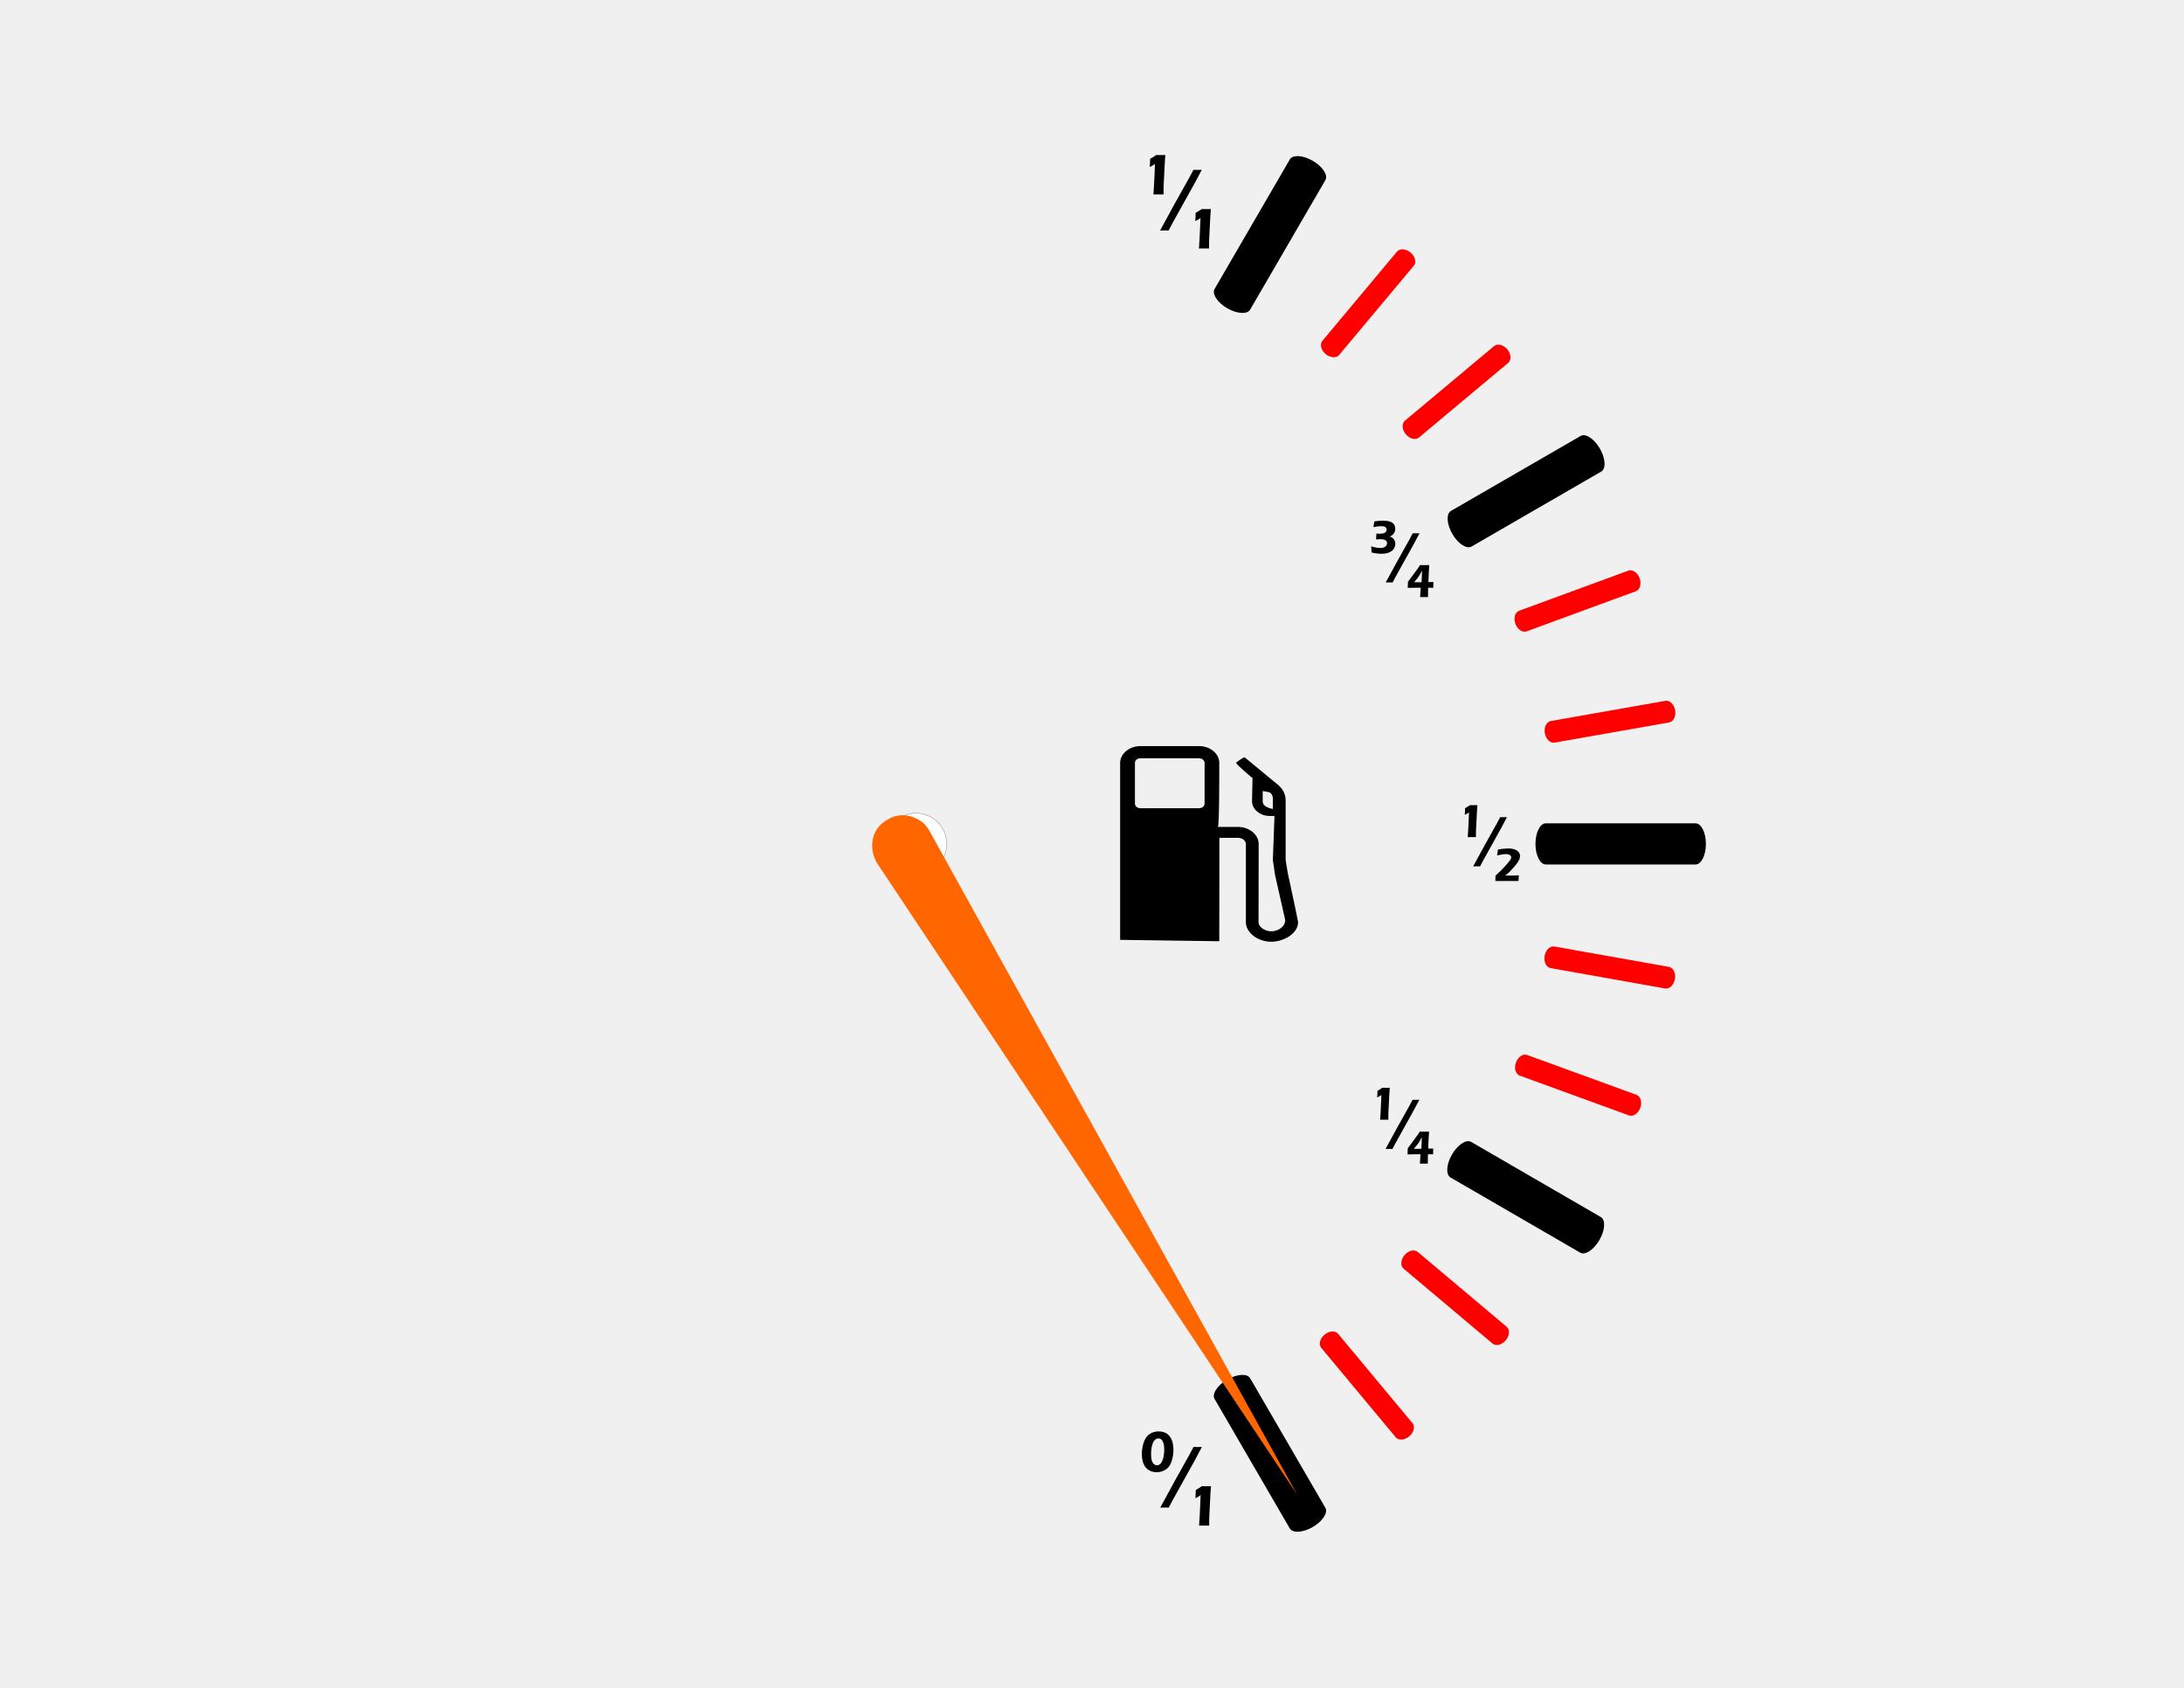
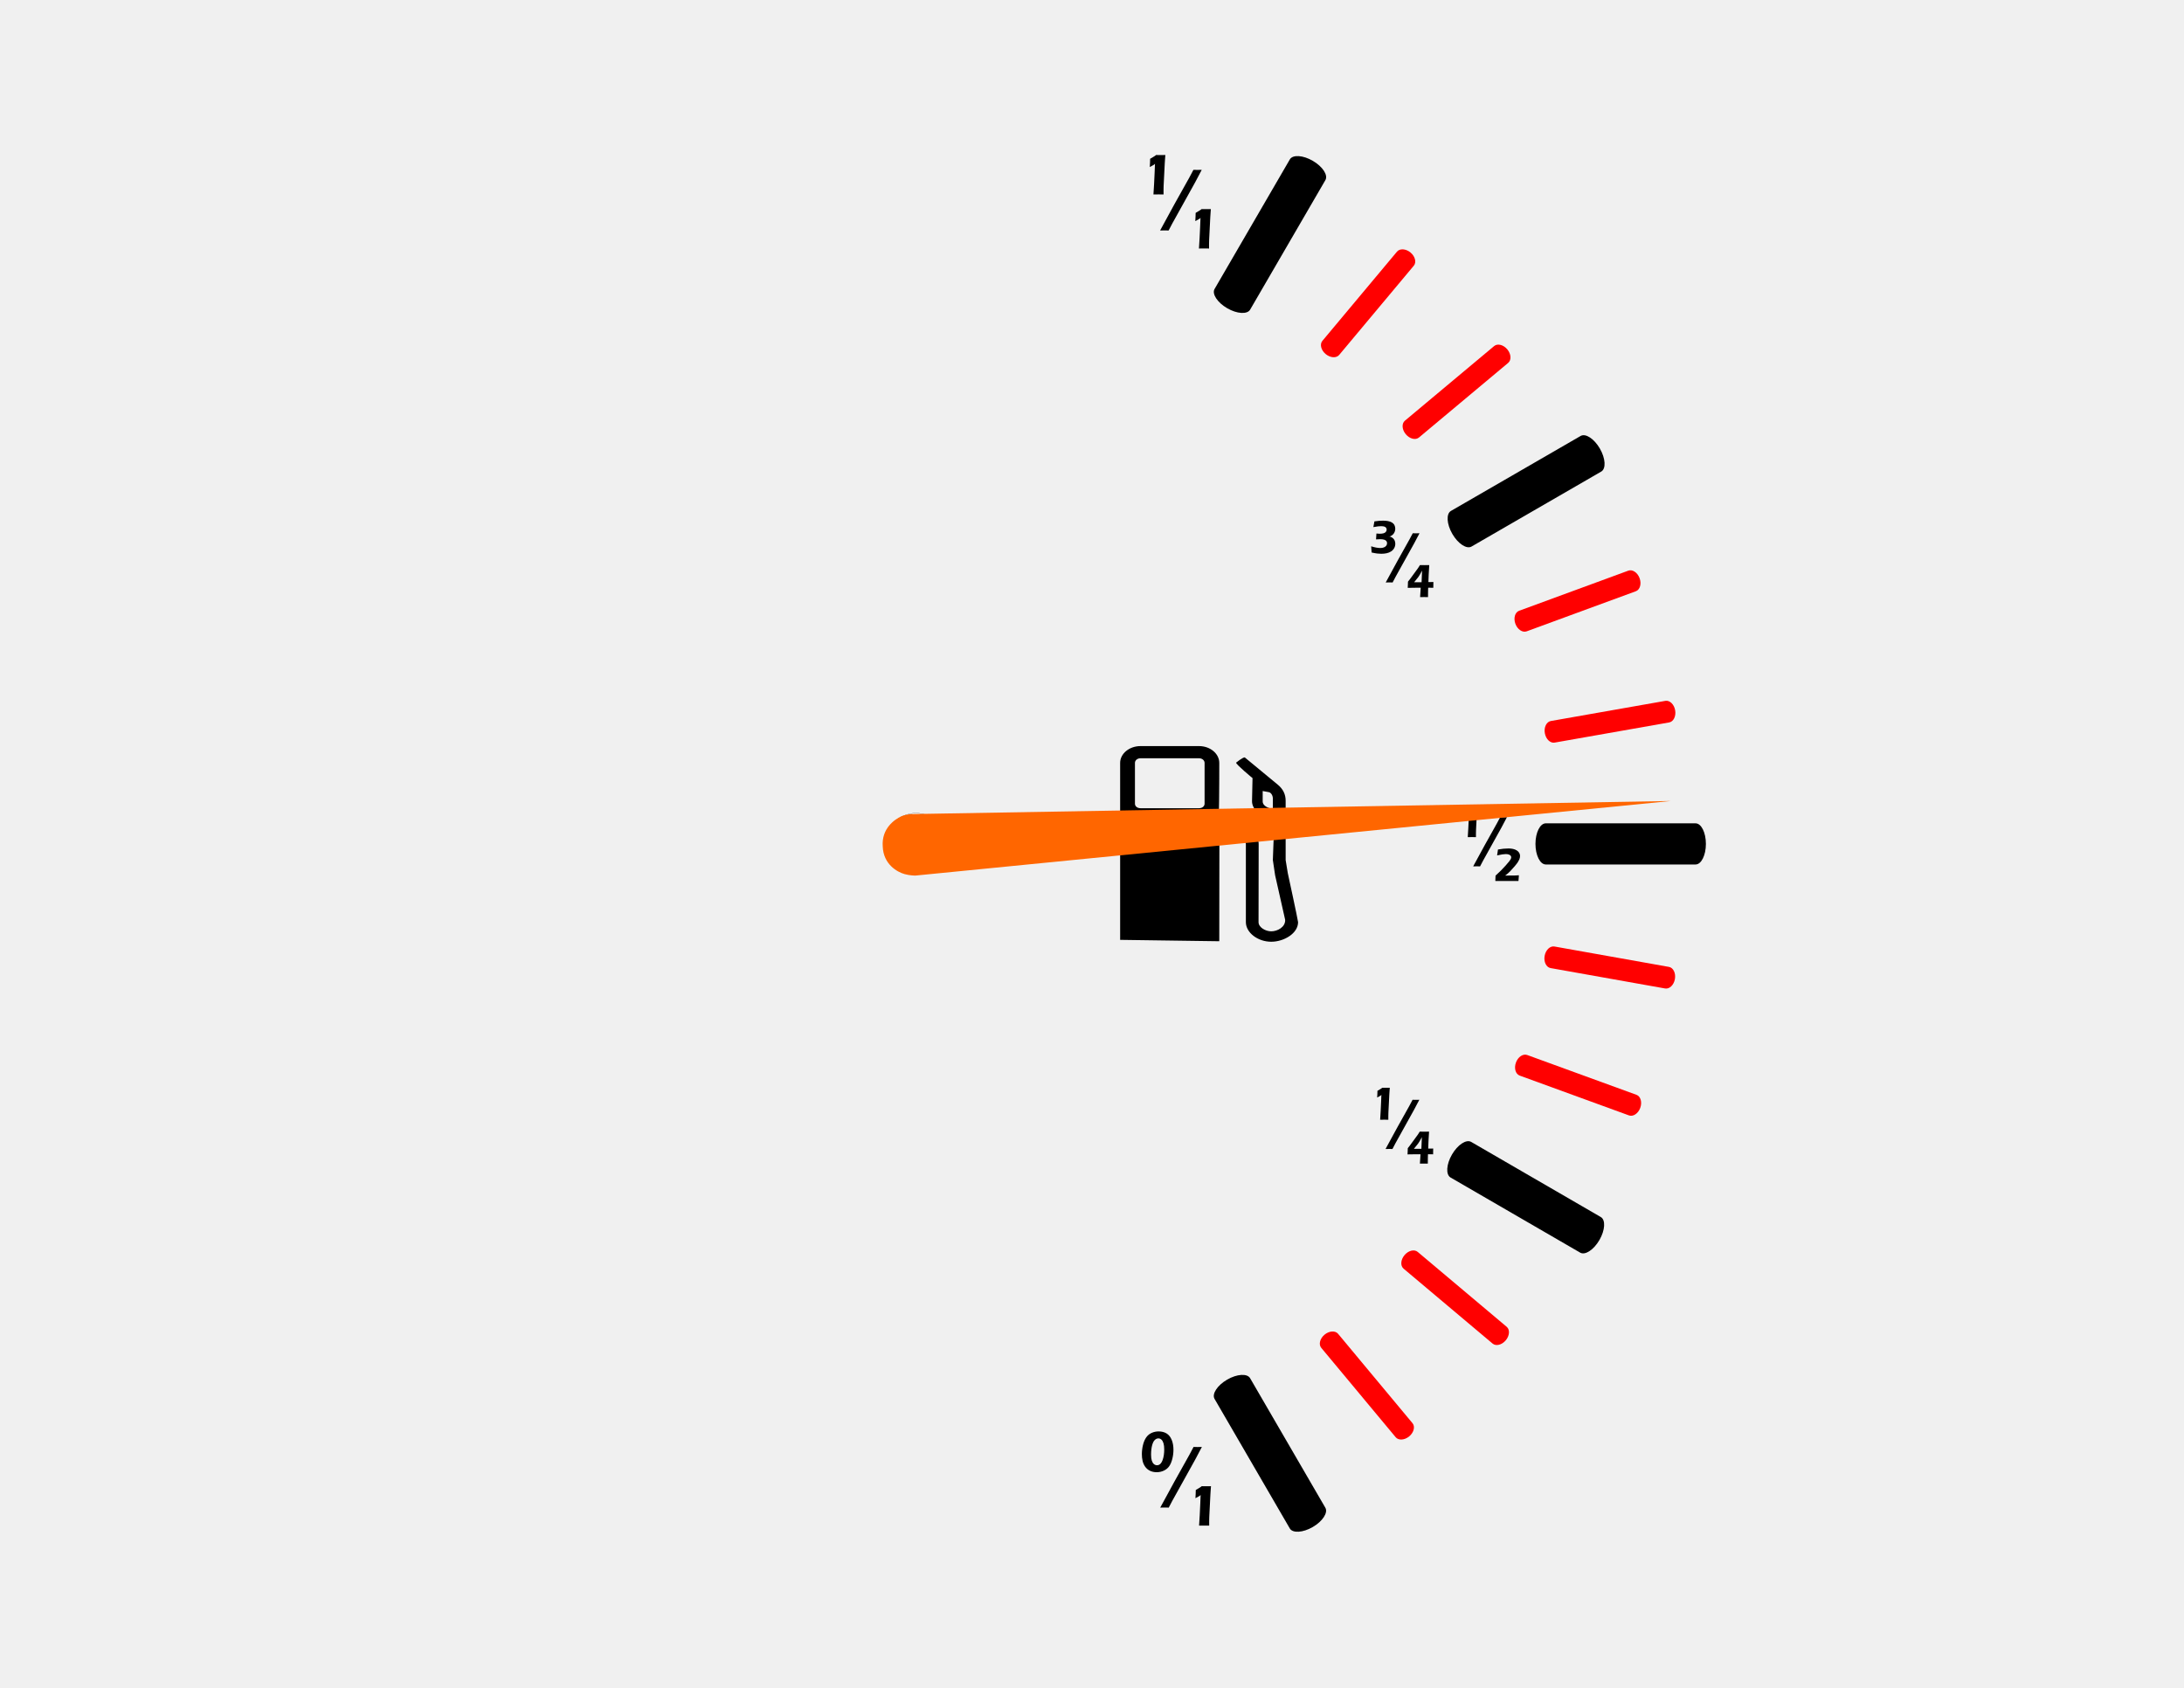
<svg xmlns="http://www.w3.org/2000/svg" id="svg6359" viewBox="0 0 990 765" version="1.0" width="400">
      {" "}
      <g id="layer1" transform="translate(-223.9 518.24)">
        {" "}
        <path id="path6946" style="fill:#000000" d="m740.87-180.08c-5.075 0-9.214 3.434-9.214 7.622v80.2l44.935 0.626 0.057-46.869h8.475c1.947 0 3.527 1.289 3.527 2.901v35.322c0 4.737 5.383 8.873 11.49 8.873 5.768 0 12.172-3.783 12.172-8.873-0.088-1.185-4.664-22.24-4.664-22.24 0-0.049-0.967-5.915-0.967-5.915v-26.904c0-2.881-1.166-5.258-3.526-7.224l-15.016-12.4c-1.032 0-3.925 2.389-3.925 2.389 0 0.867 7.451 6.996 7.451 6.996l-0.228 10.466c0 3.699 3.635 6.712 8.134 6.712h2.048l-0.739 19.965 1.024 6.882 4.55 20.192c0.177 3.284-3.452 5.233-6.314 5.233-2.641 0-5.745-1.821-5.745-4.152l0.057-35.379c0-4.31-4.25-7.793-9.442-7.793h-9.044c0.634-0.037 0.626-23.235 0.626-28.155v-0.853c0-4.188-4.098-7.622-9.158-7.622h-26.563zm0 5.517h26.563c1.416 0 2.503 0.945 2.503 2.105v18.486c0 1.172-1.087 2.048-2.503 2.048h-26.563c-1.431 0-2.503-0.876-2.503-2.048v-18.486c0-1.16 1.072-2.105 2.503-2.105zm55.401 14.846s2.256 0.39 2.787 0.512c1.092 0.232 1.791 1.591 1.82 2.787 0.029 1.209 0 4.835 0 4.835-3.349-0.61-4.607-2.037-4.607-3.356v-4.778z" />{" "}
        <path id="path3220" style="fill:none" d="m-219.85 533.12a201.71 201.71 0 1 1 0.377 403.42l-0.078-201.71z" transform="matrix(1.8202 0 0 1.8202 1038.7 -1473.3)" />{" "}
        <path id="path3990" style="stroke:#000000;stroke-width:1.25;fill:#ffffff" d="m-17.835 734.84a201.71 201.71 0 1 1 -403.42 0 201.71 201.71 0 1 1 403.42 0z" transform="matrix(.069018 0 0 .069018 654.26 -186.46)" />{" "}
        <rect id="rect3996" style="fill:#000000" rx="4.677" ry="14.616" height="18.648" width="77.258" y="-145.07" x="919.92" />{" "}
        <rect id="rect4000" style="fill:#ff0000" transform="rotate(-50.091)" rx="3.631" ry="7.784" height="9.932" width="59.979" y="398.18" x="803.61" />{" "}
        <rect id="rect4016" style="fill:#000000" transform="rotate(-59.844)" rx="4.677" ry="14.616" height="18.648" width="77.258" y="475.1" x="719.24" />{" "}
        <rect id="rect4018" style="fill:#000000" transform="rotate(59.847)" rx="4.677" ry="14.616" height="18.648" width="77.258" y="-630.14" x="484.46" />{" "}
        <rect id="rect4024" ry="14.616" style="fill:#000000" rx="4.677" transform="rotate(-30.027)" height="18.648" width="77.258" y="192.97" x="902.07" />{" "}
        <rect id="rect4026" style="fill:#000000" transform="rotate(30.093)" rx="4.677" ry="14.616" height="18.648" width="77.258" y="-447.23" x="765.71" />{" "}
        <rect id="rect4044" ry="7.784" style="fill:#ff0000" rx="3.631" transform="matrix(.7671 -.64152 .64152 .7671 0 0)" height="9.932" width="59.979" y="300.91" x="866.79" />{" "}
        <rect id="rect4046" style="fill:#ff0000" transform="rotate(-20.162)" rx="3.631" ry="7.784" height="9.932" width="59.979" y="87.897" x="936.18" />{" "}
        <rect id="rect4048" ry="7.784" style="fill:#ff0000" rx="3.631" transform="rotate(-9.9844)" height="9.932" width="59.979" y="-27.842" x="942.41" />{" "}
        <rect id="rect4050" style="fill:#ff0000" transform="rotate(20.02)" rx="3.631" ry="7.784" height="9.932" width="59.979" y="-351.3" x="843.47" />{" "}
        <rect id="rect4052" style="fill:#ff0000" transform="rotate(10.096)" rx="3.631" ry="7.784" height="9.932" width="59.979" y="-250.63" x="894.87" />{" "}
        <rect id="rect4054" ry="7.784" style="fill:#ff0000" rx="3.631" transform="rotate(40.084)" height="9.932" width="59.979" y="-520.35" x="691.02" />{" "}
        <rect id="rect4056" style="fill:#ff0000" transform="rotate(50.218)" rx="3.631" ry="7.784" height="9.932" width="59.979" y="-582.97" x="594.07" />{" "}
        <g id="text4161" style="fill:#000000">
          {" "}
          <path id="path4315" style="baseline-shift:super" d="m746.75-430.11c0.119-1.496 0.216-3.069 0.292-4.72l0.242-5.089c0.085-1.724 0.14-3.121 0.165-4.191-0.059 0.192-0.205 0.364-0.436 0.517-0.231 0.153-0.87 0.502-1.916 1.047 0.043-0.728 0.079-1.417 0.109-2.068 0.029-0.651 0.044-1.202 0.044-1.652 0.371-0.212 0.802-0.466 1.292-0.764 0.49-0.297 0.78-0.477 0.87-0.537 0.09-0.061 0.272-0.2 0.546-0.418 0.491 0.017 1.133 0.025 1.926 0.025 0.789 0 1.541-0.008 2.256-0.025l-0.143 2.013c-0.035 0.412-0.073 0.981-0.115 1.709l-0.509 10.133-0.037 1.481c-0.008 0.311-0.011 0.627-0.011 0.946l0.014 1.594c-0.766-0.017-1.488-0.025-2.166-0.025-0.785 0-1.592 0.008-2.421 0.025z" />{" "}
          <path id="path4317" style="" d="m749.77-413.77 6.452-11.84 6.734-12.046 1.925-3.614c0.717 0.026 1.304 0.039 1.761 0.039 0.472 0 1.14-0.013 2.004-0.039l-2.991 5.675-10.386 18.697-1.643 3.127c-0.729-0.026-1.261-0.039-1.596-0.039-0.473 0-1.226 0.013-2.258 0.039z" />{" "}
          <path id="path4319" style="baseline-shift:sub" d="m767.38-405.6c0.119-1.496 0.216-3.069 0.292-4.72l0.242-5.089c0.085-1.724 0.14-3.121 0.165-4.191-0.059 0.192-0.205 0.364-0.436 0.517-0.231 0.153-0.87 0.502-1.916 1.047 0.043-0.728 0.079-1.417 0.109-2.068 0.029-0.651 0.044-1.202 0.044-1.652 0.371-0.212 0.802-0.466 1.292-0.764 0.49-0.297 0.78-0.477 0.87-0.537 0.09-0.061 0.272-0.2 0.546-0.418 0.491 0.017 1.133 0.025 1.926 0.025 0.789 0 1.541-0.008 2.256-0.025l-0.143 2.013c-0.035 0.412-0.073 0.981-0.115 1.709l-0.509 10.133-0.037 1.481c-0.008 0.311-0.011 0.627-0.011 0.946l0.014 1.594c-0.766-0.017-1.488-0.025-2.166-0.025-0.785 0-1.592 0.008-2.421 0.025z" />{" "}
        </g>{" "}
        <g id="text4161-1" style="fill:#000000">
          {" "}
          <path id="path4301" style="baseline-shift:super" d="m889.23-138.82c0.097-1.214 0.175-2.49 0.237-3.829l0.196-4.129c0.069-1.399 0.114-2.532 0.134-3.401-0.048 0.156-0.166 0.296-0.354 0.42-0.188 0.124-0.706 0.407-1.555 0.85 0.035-0.591 0.064-1.15 0.088-1.678 0.024-0.528 0.035-0.975 0.035-1.341 0.301-0.172 0.651-0.378 1.049-0.62 0.398-0.241 0.633-0.387 0.706-0.436 0.073-0.049 0.221-0.162 0.443-0.339 0.398 0.014 0.919 0.02 1.563 0.02 0.64 0 1.25-0.007 1.83-0.02l-0.116 1.633c-0.029 0.334-0.06 0.796-0.093 1.386l-0.413 8.221-0.03 1.202c-0.006 0.253-0.009 0.508-0.009 0.767l0.011 1.294c-0.621-0.014-1.207-0.02-1.757-0.02-0.637 0-1.292 0.007-1.964 0.02z" />{" "}
          <path id="path4303" style="" d="m891.68-125.56 5.235-9.607 5.463-9.773 1.562-2.932c0.582 0.021 1.058 0.031 1.429 0.031 0.383 0 0.925-0.01 1.626-0.031l-2.427 4.604-8.427 15.17-1.333 2.537c-0.592-0.021-1.023-0.031-1.295-0.031-0.384 0-0.995 0.011-1.832 0.031z" />{" "}
          <path id="path4305" style="baseline-shift:sub" d="m901.73-118.93c0.021-0.413 0.031-0.695 0.031-0.846l0.065-1.588c0.882-0.79 1.687-1.553 2.415-2.289 0.728-0.735 1.455-1.504 2.179-2.305 0.725-0.802 1.281-1.459 1.669-1.973 0.289-0.377 0.485-0.665 0.586-0.865 0.101-0.199 0.168-0.363 0.199-0.491 0.031-0.128 0.047-0.253 0.047-0.376-0-0.323-0.098-0.587-0.295-0.793-0.197-0.206-0.477-0.37-0.841-0.494-0.364-0.123-0.792-0.185-1.284-0.185-0.459 0-0.973 0.043-1.54 0.129s-1.379 0.242-2.436 0.47l0.198-1.287c0.045-0.277 0.113-0.739 0.204-1.388 1.725-0.313 3.322-0.47 4.792-0.47 0.675 0 1.336 0.067 1.985 0.2 0.649 0.133 1.228 0.361 1.738 0.683 0.51 0.322 0.886 0.701 1.128 1.137 0.242 0.436 0.363 0.888 0.363 1.358-0 0.266-0.028 0.538-0.084 0.816-0.056 0.278-0.146 0.555-0.27 0.831-0.169 0.388-0.397 0.8-0.683 1.235-0.287 0.435-0.742 1.022-1.365 1.762-0.623 0.739-1.288 1.48-1.993 2.222-0.705 0.742-1.486 1.42-2.342 2.033h0.706l2.3-0.011c0.801 0 1.365-0.008 1.692-0.023 0.326-0.016 0.831-0.049 1.513-0.1-0.016 0.367-0.039 0.72-0.07 1.06-0.031 0.339-0.072 0.856-0.123 1.549-1.704-0.014-3.398-0.02-5.084-0.02-2.063 0-3.863 0.007-5.4 0.02z" />{" "}
        </g>{" "}
        <g id="text4161-1-9" style="fill:#000000">
          {" "}
          <path id="path4287" style="baseline-shift:super" d="m749.09 130.54c1.393 0 2.591 0.304 3.596 0.911 1.005 0.607 1.779 1.563 2.321 2.866 0.543 1.304 0.814 2.814 0.814 4.53-0 1.35-0.164 2.698-0.492 4.043-0.328 1.346-0.787 2.459-1.376 3.339-0.59 0.88-1.401 1.566-2.432 2.058-1.032 0.491-2.135 0.737-3.309 0.737-1.138 0-2.153-0.22-3.046-0.659s-1.617-1.055-2.175-1.847c-0.557-0.792-0.944-1.671-1.161-2.637-0.217-0.966-0.325-1.962-0.325-2.986 0-1.406 0.163-2.787 0.489-4.143 0.326-1.356 0.805-2.5 1.437-3.432 0.632-0.932 1.453-1.629 2.462-2.09 1.009-0.461 2.075-0.691 3.197-0.691zm-0.102 3.163c-0.277 0-0.553 0.057-0.828 0.169-0.275 0.113-0.547 0.304-0.817 0.573-0.27 0.269-0.495 0.59-0.677 0.961-0.182 0.372-0.349 0.827-0.501 1.367-0.152 0.54-0.272 1.186-0.359 1.938-0.087 0.752-0.131 1.526-0.131 2.322 0 1.139 0.11 2.051 0.331 2.736 0.22 0.686 0.538 1.208 0.954 1.566 0.416 0.358 0.888 0.537 1.418 0.537 0.289 0 0.571-0.058 0.847-0.173 0.276-0.115 0.563-0.34 0.861-0.673 0.298-0.333 0.573-0.84 0.825-1.521 0.252-0.681 0.436-1.434 0.554-2.259 0.118-0.826 0.176-1.655 0.176-2.489-0-1.147-0.108-2.088-0.325-2.823-0.217-0.735-0.526-1.291-0.929-1.668-0.403-0.376-0.869-0.565-1.398-0.565z" />{" "}
          <path id="path4289" style="" d="m749.83 165.07 6.452-11.84 6.734-12.046 1.925-3.614c0.717 0.026 1.304 0.039 1.761 0.039 0.472 0 1.14-0.013 2.004-0.039l-2.991 5.675-10.386 18.697-1.643 3.127c-0.729-0.026-1.261-0.039-1.596-0.039-0.473 0-1.226 0.013-2.258 0.039z" />{" "}
          <path id="path4291" style="baseline-shift:sub" d="m767.44 173.24c0.119-1.496 0.216-3.069 0.292-4.72l0.242-5.089c0.085-1.724 0.14-3.121 0.165-4.191-0.059 0.192-0.205 0.364-0.436 0.517-0.231 0.153-0.87 0.502-1.916 1.047 0.043-0.728 0.079-1.417 0.109-2.068 0.029-0.651 0.044-1.202 0.044-1.652 0.371-0.212 0.802-0.466 1.292-0.764 0.49-0.297 0.78-0.477 0.87-0.537 0.09-0.061 0.272-0.2 0.546-0.418 0.491 0.017 1.133 0.025 1.926 0.025 0.789 0 1.541-0.008 2.256-0.025l-0.143 2.013c-0.035 0.412-0.073 0.981-0.115 1.709l-0.509 10.133-0.037 1.481c-0.008 0.311-0.011 0.627-0.011 0.946l0.014 1.594c-0.766-0.017-1.488-0.025-2.166-0.025-0.785 0-1.592 0.008-2.421 0.025z" />{" "}
        </g>{" "}
        <g id="text4161-1-9-2" style="fill:#000000">
          {" "}
          <path id="path4294" style="baseline-shift:super" d="m849.51-10.726c0.097-1.214 0.175-2.49 0.237-3.829l0.196-4.129c0.069-1.399 0.114-2.532 0.134-3.401-0.048 0.156-0.166 0.296-0.354 0.42-0.188 0.124-0.706 0.407-1.555 0.85 0.035-0.591 0.064-1.15 0.088-1.678 0.024-0.528 0.035-0.975 0.035-1.341 0.301-0.172 0.651-0.378 1.049-0.62 0.398-0.241 0.633-0.387 0.706-0.436 0.073-0.049 0.221-0.162 0.443-0.339 0.398 0.014 0.919 0.02 1.563 0.02 0.64 0 1.25-0.007 1.83-0.02l-0.116 1.633c-0.029 0.334-0.06 0.796-0.093 1.386l-0.413 8.221-0.03 1.202c-0.006 0.253-0.009 0.508-0.009 0.767l0.011 1.294c-0.621-0.014-1.207-0.02-1.757-0.02-0.637 0-1.292 0.007-1.964 0.02z" />{" "}
          <path id="path4296" style="" d="m851.96 2.535 5.235-9.607 5.463-9.773 1.562-2.932c0.582 0.021 1.058 0.031 1.429 0.031 0.383 0 0.925-0.01 1.626-0.031l-2.427 4.604-8.427 15.17-1.333 2.537c-0.592-0.021-1.023-0.031-1.295-0.031-0.384 1e-7 -0.995 0.01-1.832 0.031z" />{" "}
          <path id="path4298" style="baseline-shift:sub" d="m867.54 9.166c0.131-1.542 0.221-2.958 0.268-4.25h-1.849l-4.032 0.062c0.015-0.254 0.038-0.714 0.068-1.379 0.03-0.666 0.046-1.145 0.046-1.438l0.889-1.123c0.116-0.154 0.391-0.527 0.825-1.118l2.212-3.03c0.26-0.37 0.478-0.667 0.651-0.89 0.174-0.223 0.455-0.668 0.844-1.336 0.787 0.013 1.516 0.019 2.186 0.019 0.628 0 1.307-0.007 2.037-0.02-0.209 3.091-0.336 5.652-0.382 7.683 0.073 0.002 0.388 0.003 0.945 0.003 0.537 0 0.975-0.01 1.315-0.031-0.021 0.63-0.031 1.319-0.031 2.067v0.562c-0.587-0.028-1.363-0.041-2.327-0.041-0.013 0.199-0.025 0.425-0.035 0.675-0.01 0.251-0.02 0.706-0.03 1.366-0.01 0.66-0.014 1.134-0.013 1.421v0.798c-0.684-0.014-1.267-0.02-1.749-0.02-0.438 1e-7 -1.051 0.007-1.841 0.02zm0.671-6.724c0.014-0.262 0.02-0.424 0.02-0.487l0.196-4.787c-0.778 1.479-1.354 2.459-1.728 2.94l-1.874 2.334z" />{" "}
        </g>{" "}
        <g id="text4161-1-9-1" style="fill:#000000">
          {" "}
          <path id="path4308" style="baseline-shift:super" d="m845.66-267.83c-0.06-1.024-0.132-1.958-0.216-2.804 1.612 0.516 3.013 0.774 4.204 0.774 0.575 0 1.091-0.089 1.547-0.268 0.456-0.179 0.813-0.432 1.073-0.76 0.259-0.328 0.389-0.713 0.389-1.156-0-0.369-0.104-0.69-0.313-0.965-0.208-0.275-0.549-0.484-1.022-0.629-0.473-0.145-1.093-0.217-1.859-0.217-0.492 0-1.095 0.031-1.81 0.093 0.07-0.953 0.129-1.843 0.179-2.67 0.562 0.069 1.033 0.103 1.415 0.103 0.592 0 1.142-0.054 1.649-0.163 0.507-0.109 0.896-0.325 1.168-0.649 0.272-0.324 0.407-0.675 0.407-1.052-0-0.151-0.023-0.298-0.068-0.439-0.045-0.141-0.108-0.271-0.189-0.388-0.081-0.117-0.183-0.221-0.306-0.31-0.123-0.09-0.259-0.163-0.409-0.22-0.15-0.057-0.369-0.106-0.657-0.146-0.288-0.04-0.589-0.06-0.905-0.06-0.437 0-0.895 0.029-1.375 0.087-0.48 0.058-1.185 0.17-2.117 0.336l0.208-1.146 0.266-1.455c0.893-0.124 1.623-0.208 2.191-0.251 0.568-0.043 1.16-0.065 1.775-0.065 0.734 0 1.45 0.06 2.148 0.181 0.698 0.12 1.305 0.336 1.822 0.646 0.516 0.31 0.898 0.711 1.144 1.204 0.246 0.492 0.369 1.027 0.369 1.606-0 0.376-0.054 0.747-0.163 1.112-0.109 0.366-0.271 0.706-0.486 1.02-0.215 0.314-0.458 0.574-0.727 0.78-0.269 0.206-0.529 0.37-0.781 0.493-0.252 0.122-0.561 0.172-0.928 0.15 0.381-0.008 0.711 0.037 0.992 0.137 0.281 0.1 0.558 0.251 0.831 0.454 0.274 0.203 0.506 0.439 0.696 0.707 0.191 0.268 0.334 0.578 0.431 0.93 0.096 0.352 0.145 0.712 0.145 1.079-0 0.678-0.161 1.32-0.483 1.924-0.322 0.605-0.789 1.106-1.4 1.504-0.612 0.398-1.299 0.677-2.062 0.836-0.763 0.159-1.557 0.238-2.383 0.238-0.611 0-1.235-0.038-1.873-0.114-0.638-0.076-1.477-0.231-2.517-0.463z" />{" "}
          <path id="path4310" style="" d="m852.04-254.24 5.235-9.607 5.463-9.773 1.562-2.932c0.582 0.021 1.058 0.031 1.429 0.031 0.383 0 0.925-0.01 1.626-0.031l-2.427 4.604-8.427 15.17-1.333 2.537c-0.592-0.021-1.023-0.031-1.295-0.031-0.384 0-0.995 0.01-1.832 0.031z" />{" "}
          <path id="path4312" style="baseline-shift:sub" d="m867.63-247.61c0.131-1.542 0.221-2.958 0.268-4.25h-1.849l-4.032 0.062c0.015-0.254 0.038-0.714 0.068-1.379 0.03-0.666 0.046-1.145 0.046-1.438l0.889-1.123c0.116-0.154 0.391-0.527 0.825-1.118l2.212-3.03c0.26-0.37 0.478-0.667 0.651-0.89 0.174-0.223 0.455-0.668 0.844-1.336 0.787 0.013 1.516 0.019 2.186 0.019 0.628 0 1.307-0.007 2.037-0.02-0.209 3.091-0.336 5.652-0.382 7.683 0.073 0.002 0.388 0.003 0.945 0.003 0.537 0 0.975-0.01 1.315-0.031-0.021 0.63-0.031 1.319-0.031 2.067v0.562c-0.587-0.028-1.363-0.041-2.327-0.041-0.013 0.199-0.025 0.425-0.035 0.675-0.01 0.251-0.02 0.706-0.03 1.366-0.01 0.66-0.014 1.134-0.013 1.421v0.798c-0.684-0.014-1.267-0.02-1.749-0.02-0.438 0-1.051 0.007-1.841 0.02zm0.671-6.724c0.014-0.262 0.02-0.424 0.02-0.487l0.196-4.787c-0.778 1.479-1.354 2.459-1.728 2.94l-1.874 2.334z" />{" "}
        </g>{" "}
-         <path id="path4275" class="fuel-level" style="fill:#ff6600" d="m626.21-131.11c-3.339-7.406 0.806-13.284 3.201-15.691 1.69-1.624 4.096-2.582 4.096-2.582l321.39-123.29-310.34 148.94s-2.24 0.819-4.75 1.012c-3.414 0.262-10.536-0.841-13.598-8.389z" transform="rotate(82, 635, -139)" />{" "}
+         <path id="path4275" class="fuel-level" style="fill:#ff6600" d="m626.21-131.11c-3.339-7.406 0.806-13.284 3.201-15.691 1.69-1.624 4.096-2.582 4.096-2.582l321.39-123.29-310.34 148.94s-2.24 0.819-4.75 1.012c-3.414 0.262-10.536-0.841-13.598-8.389z" transform="rotate(20, 635, -139)" />{" "}
        <path id="path4282" style="stroke:#000000;stroke-width:1.25;fill:#ff6600" d="m-17.835 734.84a201.71 201.71 0 1 1 -403.42 0 201.71 201.71 0 1 1 403.42 0z" transform="matrix(.0068034 0 0 .0068034 640.61 -140.74)" />{" "}
      </g>{" "}
      </svg>
